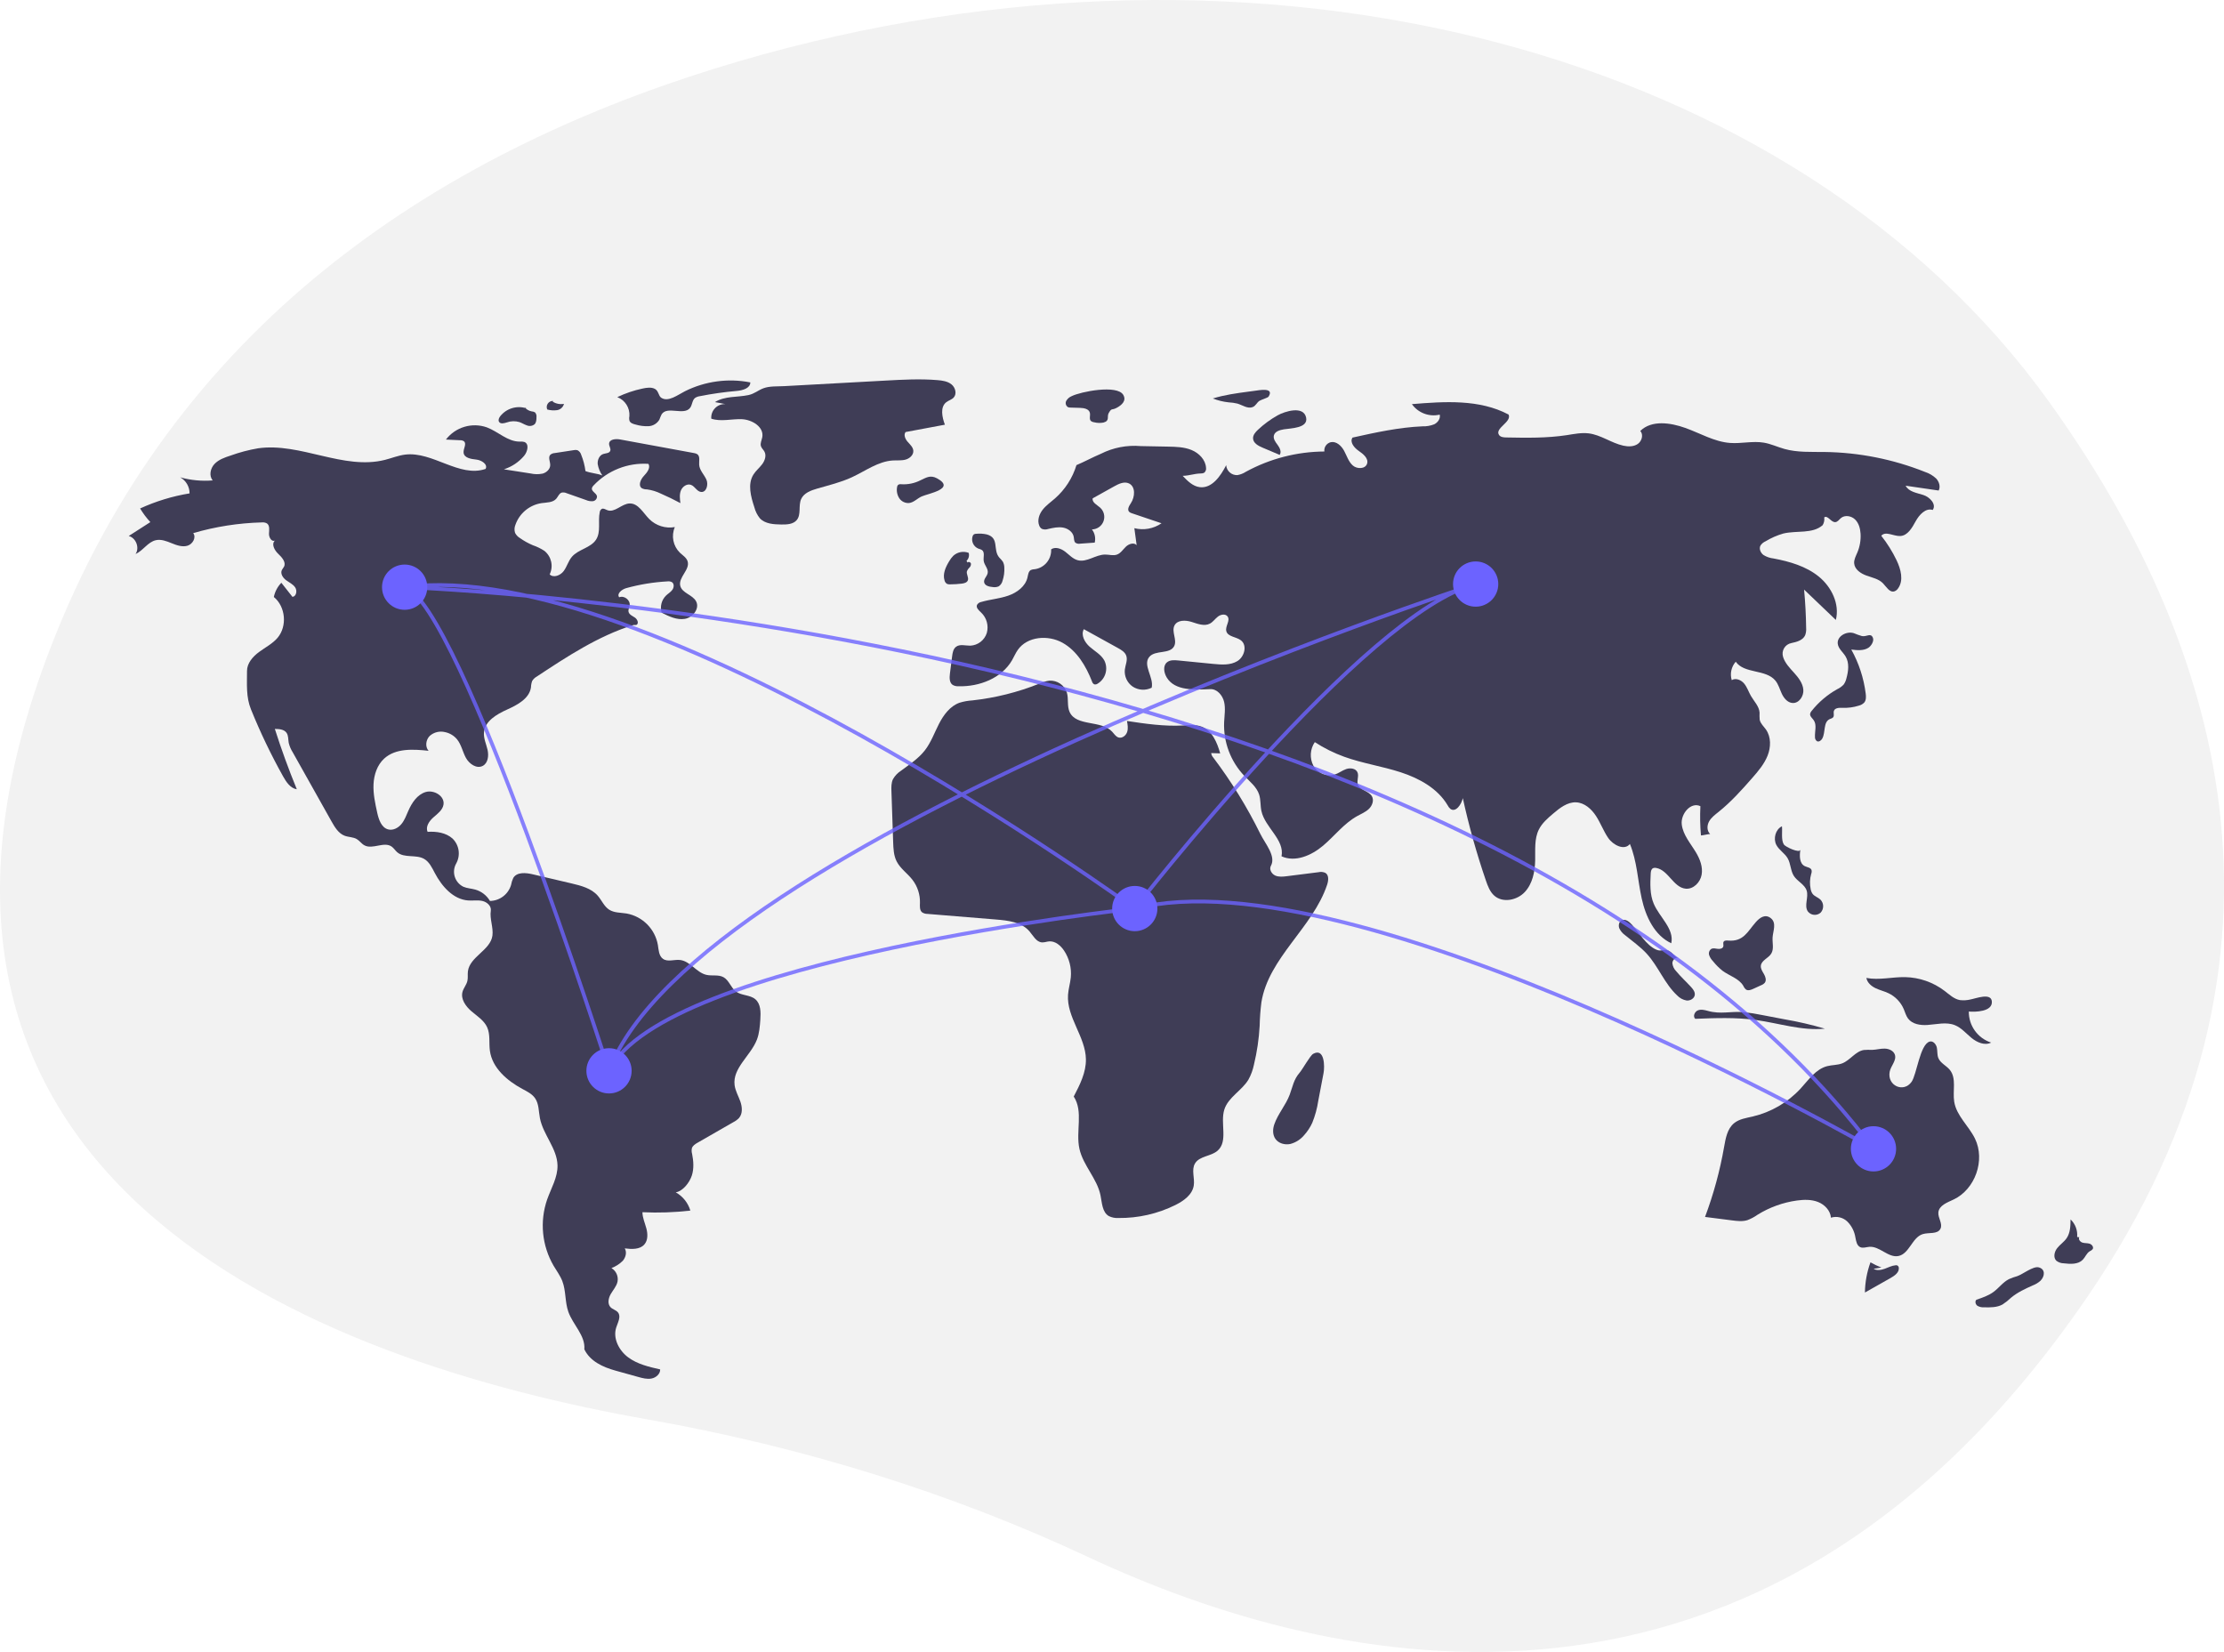
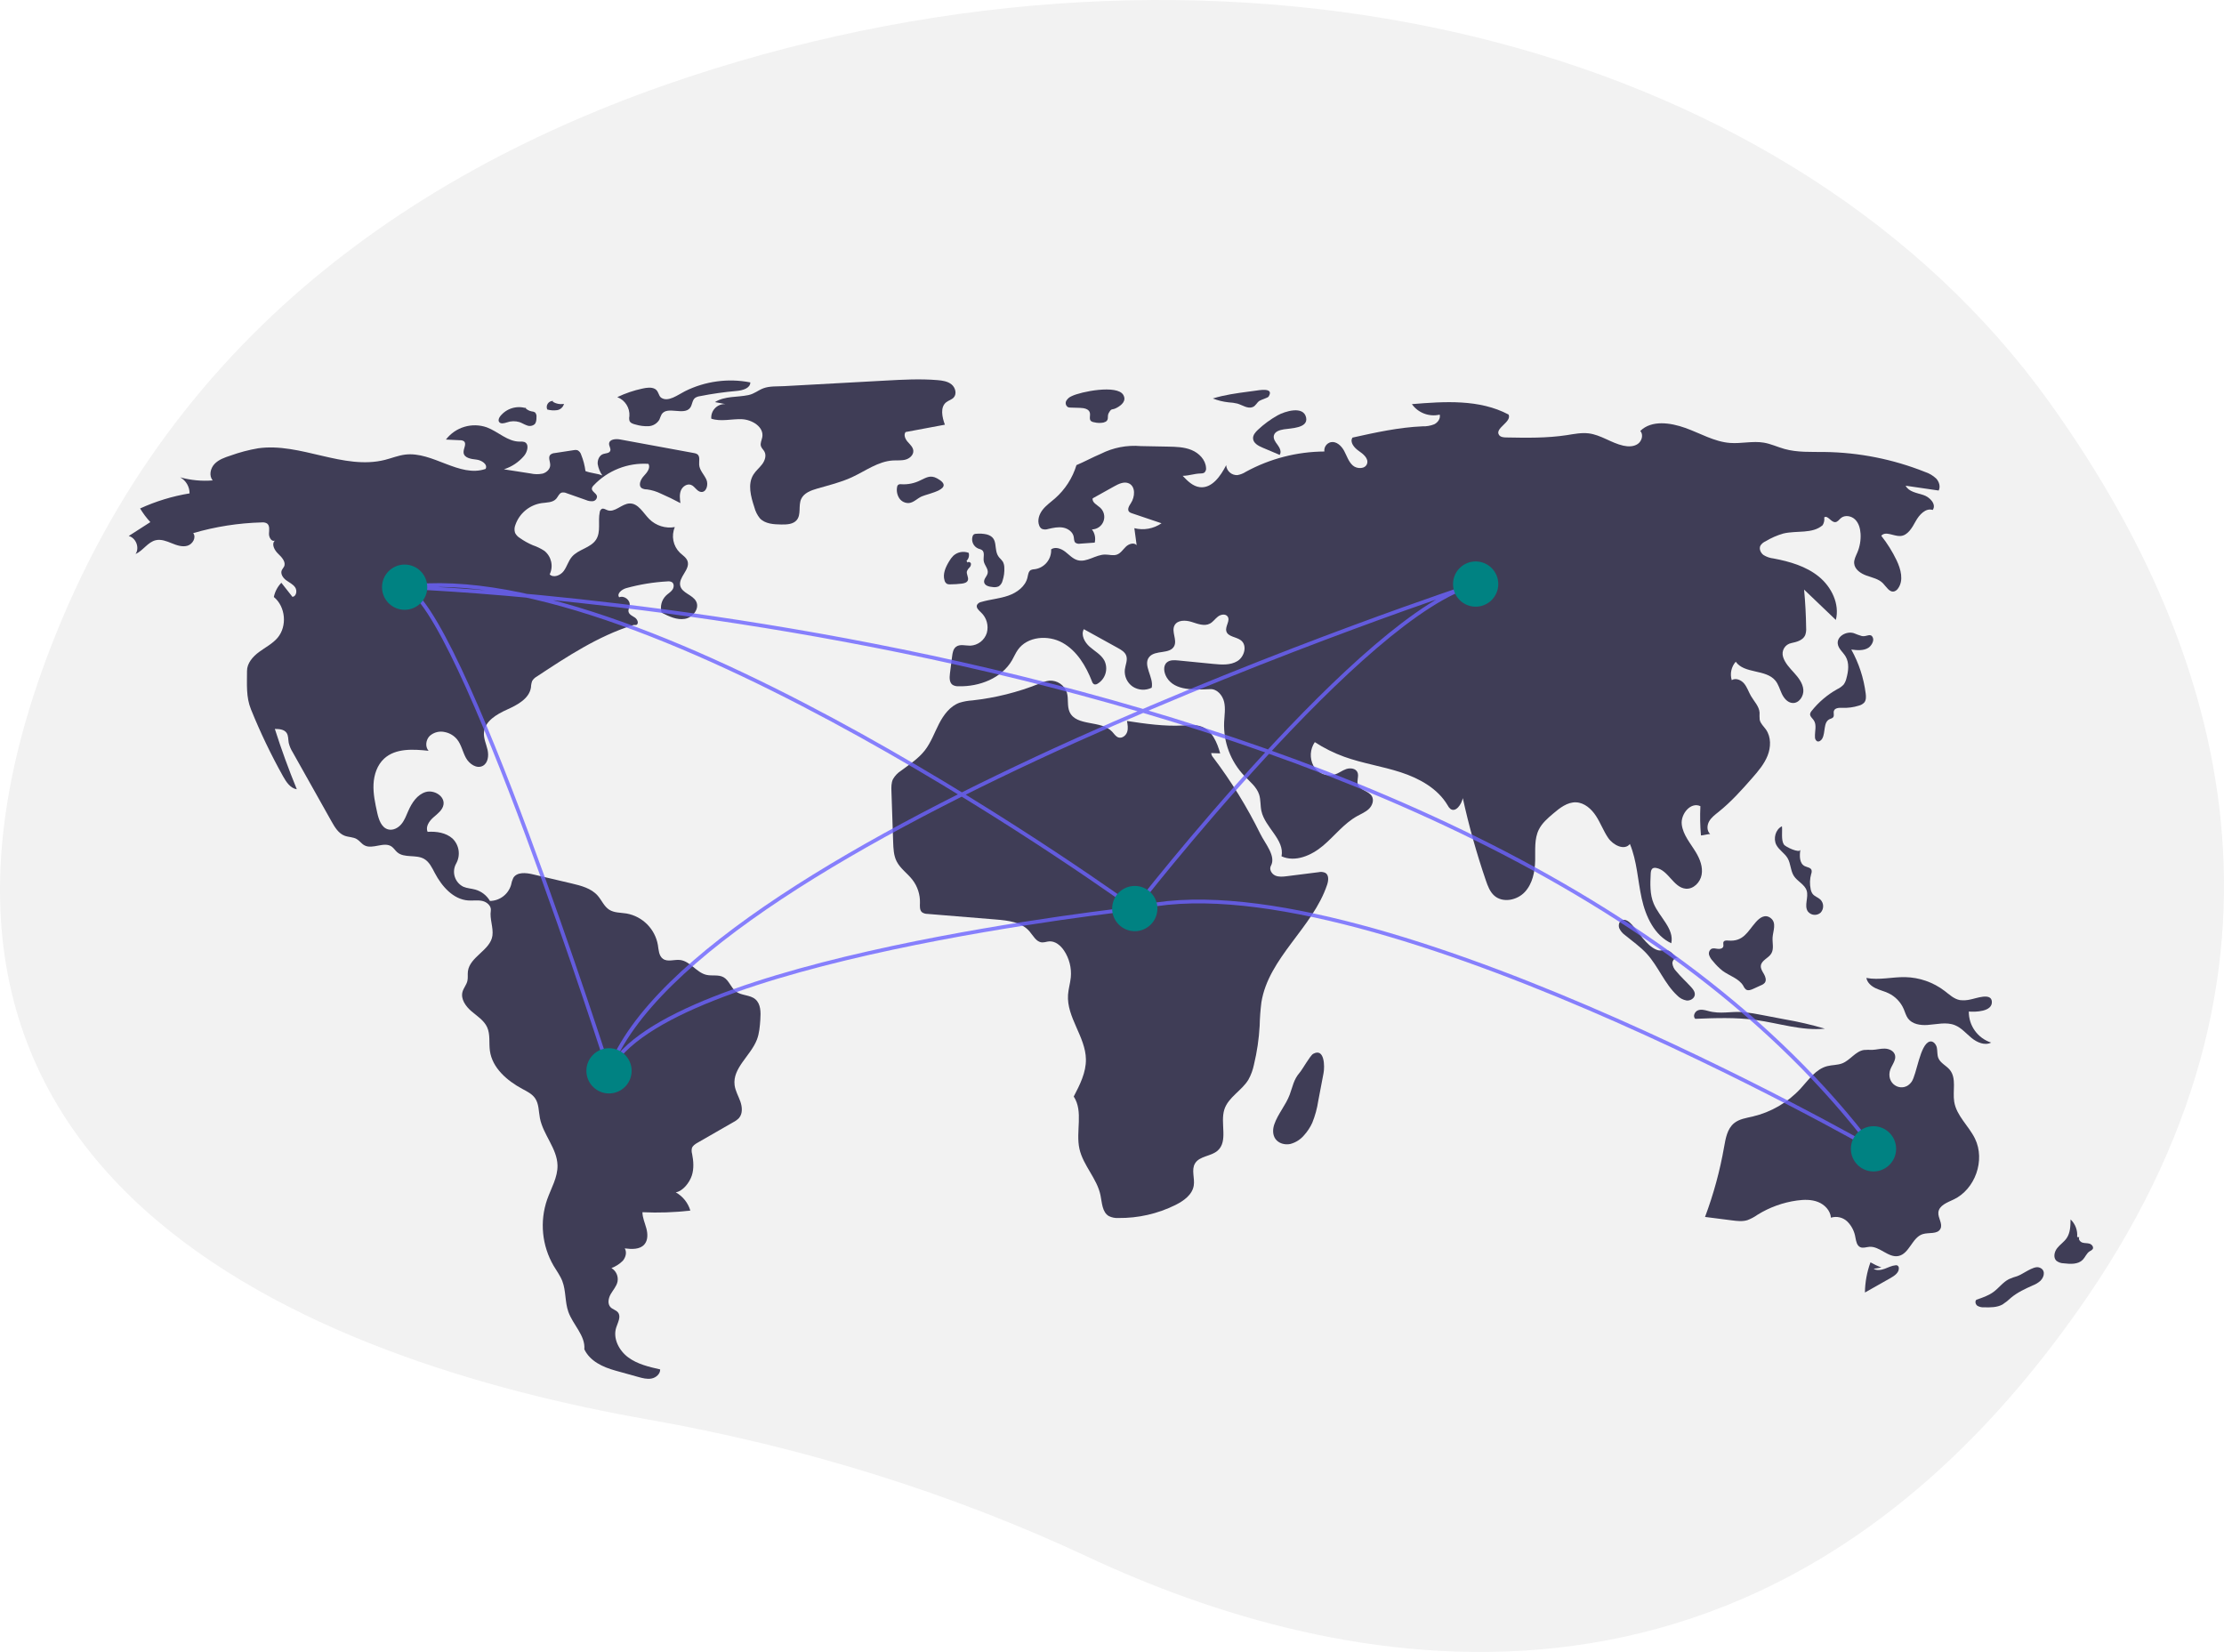
<svg xmlns="http://www.w3.org/2000/svg" data-name="Layer 1" width="1176.606" height="873.979" viewBox="0 0 1176.606 873.979">
  <path d="M1095.664,225.463C962.121,39.632,680.019-35.748,402.58,45.439,255.907,88.36,114.487,174.358,44.402,340.88-80.881,638.554,182.167,733.624,354.172,763.924c83.172,14.651,161.507,39.263,233.089,72.771C716.045,896.979,944,950.398,1115.894,699.286,1240.482,517.28,1184.616,349.244,1095.664,225.463Z" transform="translate(-11.69692 -13.01074)" fill="#f2f2f2" />
  <path d="M321.429,262.228a34.385,34.385,0,0,0-2.248-8.605,3.895,3.895,0,0,0-1.98-2.439,4.08,4.08,0,0,0-1.965-.022l-10.087,1.544a3.867,3.867,0,0,0-2.302.894c-1.314,1.382-.02,3.607-.06,5.513-.045,2.143-1.95,3.883-4.015,4.459a15.177,15.177,0,0,1-6.38-.079l-14.105-2.192a23.256,23.256,0,0,0,10.671-7.121c1.856-2.199,2.844-6.304.161-7.345a6.585,6.585,0,0,0-2.45-.197c-6.391.05-11.419-5.286-17.402-7.533a19.241,19.241,0,0,0-21.655,6.455l7.514.362a3.335,3.335,0,0,1,2.001.534c1.647,1.353-.401,3.952-.169,6.07.301,2.752,3.956,3.34,6.711,3.619s6.25,2.517,4.925,4.948c-13.847,4.769-27.937-9.323-42.479-7.588-3.68.439-7.156,1.885-10.749,2.794-21.951,5.554-44.644-9.264-67.068-6.126a85.163,85.163,0,0,0-14.64,3.861c-3.052,1.002-6.235,2.085-8.453,4.409s-3.061,6.298-.961,8.729a49.126,49.126,0,0,1-17.216-1.636,9.645,9.645,0,0,1,4.959,8.5A102.145,102.145,0,0,0,85.821,282.014a44.073,44.073,0,0,0,5.416,7.215l-11.445,7.353c3.867.974,5.866,6.247,3.617,9.54,4.009-1.784,6.494-6.398,10.782-7.333,2.809-.613,5.667.536,8.331,1.616s5.593,2.126,8.352,1.316,4.793-4.387,3.04-6.666a142.719,142.719,0,0,1,36.253-5.664,4.547,4.547,0,0,1,2.746.521c1.598,1.109,1.178,3.504,1.092,5.447s1.429,4.497,3.165,3.621c-2.043,1.772-.297,5.108,1.664,6.971s4.323,4.434,3.123,6.858c-.313.633-.845,1.139-1.146,1.777-.89,1.884.523,4.081,2.189,5.332s3.707,2.126,4.864,3.858.632,4.765-1.438,5.007l-5.882-7.469a15.314,15.314,0,0,0-3.974,7.53c6.238,5.099,7.176,15.478,1.954,21.613-2.669,3.135-6.464,5.04-9.776,7.486s-6.377,5.928-6.369,10.045c.014,7.113-.567,13.721,2.099,20.316a312.966,312.966,0,0,0,16.99,35.447c1.681,3.006,3.853,6.301,7.258,6.819q-6.455-15.714-11.621-31.917c2.243.009,4.836.187,6.151,2.004,1.089,1.505.855,3.551,1.193,5.378a16.659,16.659,0,0,0,2.124,4.994L187.123,447.636c1.704,3.034,3.658,6.292,6.913,7.521,2.082.786,4.49.638,6.406,1.769,1.502.887,2.513,2.46,4.044,3.296,4.329,2.361,10.349-2.167,14.394.652,1.157.806,1.893,2.087,2.958,3.01,3.736,3.236,9.865,1.071,14.179,3.485,2.78,1.556,4.22,4.667,5.703,7.486,3.714,7.062,9.723,13.981,17.683,14.543,2.5.177,5.054-.297,7.498.259s4.85,2.689,4.457,5.164c-.673,4.244,1.424,8.891.861,13.151-1.026,7.76-12.032,11.169-12.978,18.939-.207,1.701.117,3.457-.288,5.122-.496,2.041-2.029,3.702-2.574,5.731-1.032,3.844,1.722,7.67,4.748,10.256s6.635,4.816,8.289,8.437c1.748,3.827.89,8.289,1.458,12.457,1.241,9.1,9.102,15.847,17.191,20.197,2.465,1.325,5.111,2.608,6.706,4.908,2.082,3.001,1.875,6.957,2.57,10.543,1.703,8.782,9.095,16.017,9.305,24.96.149,6.356-3.384,12.122-5.495,18.12a42.257,42.257,0,0,0,3.451,35.046c1.579,2.666,3.467,5.18,4.584,8.07,1.993,5.158,1.346,11.02,3.184,16.235,2.43,6.895,9.106,12.589,8.467,19.872,3.031,6.294,9.724,9.387,16.454,11.26l12.062,3.357c2.309.643,4.723,1.291,7.074.825s4.596-2.418,4.535-4.815c-5.915-1.334-12.019-2.752-16.895-6.357s-8.216-10.023-6.366-15.797c.858-2.678,2.683-5.769.948-7.982-.993-1.267-2.81-1.598-3.931-2.753-1.748-1.803-1.147-4.831.109-7.005s3.073-4.116,3.579-6.576a6.861,6.861,0,0,0-3.216-7.138,17.054,17.054,0,0,0,5.97-3.831c1.57-1.793,2.295-4.557,1.06-6.595,3.668.465,7.997.693,10.405-2.113,1.923-2.24,1.79-5.59,1.031-8.442s-2.044-5.624-2.084-8.575a156.267,156.267,0,0,0,25.353-.86,16.439,16.439,0,0,0-7.708-9.654c3.811-.645,7.282-5.207,8.486-8.879s.897-7.673.153-11.465a6.152,6.152,0,0,1-.114-3.004c.429-1.368,1.772-2.202,3.015-2.916l18.914-10.863a11.017,11.017,0,0,0,3.025-2.233c1.982-2.328,1.688-5.841.673-8.725s-2.64-5.595-3.031-8.627c-1.169-9.068,8.538-15.574,11.813-24.109,1.286-3.35,1.548-6.991,1.796-10.57.267-3.844.287-8.31-2.665-10.787-2.829-2.375-7.251-1.845-10.211-4.054-2.714-2.025-3.651-5.958-6.616-7.594-2.693-1.486-6.07-.541-9.065-1.239-5.274-1.23-8.592-7.308-13.978-7.871-3.039-.318-6.478,1.168-8.969-.602-2.195-1.559-2.283-4.694-2.7-7.353a20.536,20.536,0,0,0-16.575-16.628c-3.133-.502-6.544-.312-9.209-2.033-2.699-1.744-3.937-5.008-6.057-7.422-3.417-3.891-8.798-5.274-13.84-6.459l-20.506-4.821c-3.64-.856-8.332-1.31-10.286,1.879a14.738,14.738,0,0,0-1.217,3.827,11.85,11.85,0,0,1-11.144,8.388,13.179,13.179,0,0,0-7.772-6.013c-2.079-.579-4.305-.644-6.288-1.496a8.833,8.833,0,0,1-3.833-12.253,10.995,10.995,0,0,0-1.879-13.225c-3.487-3.131-8.532-3.887-13.207-3.574-1.225-2.672.823-5.687,3.03-7.629s4.886-3.851,5.366-6.751c.756-4.561-5.064-8.026-9.483-6.666s-7.24,5.652-9.104,9.883c-1.07,2.428-1.979,4.984-3.667,7.031s-4.405,3.513-6.975,2.856c-3.639-.93-5.044-5.253-5.849-8.921-1.081-4.922-2.167-9.912-1.941-14.946s1.923-10.203,5.635-13.61c6.049-5.553,15.328-5.009,23.491-4.123-1.929-2.173-1.452-5.835.612-7.881a8.96,8.96,0,0,1,8.121-1.995,11.191,11.191,0,0,1,6.291,3.762c2.32,2.828,2.979,6.647,4.733,9.857s5.696,5.948,8.923,4.226c2.787-1.488,3.23-5.353,2.536-8.435s-2.167-6.08-1.916-9.229c.479-6.01,6.709-9.627,12.206-12.102S291.737,382.615,292.608,376.65a10.73,10.73,0,0,1,.652-3.42,6.709,6.709,0,0,1,2.461-2.315c16.044-10.603,32.355-21.335,50.692-27.129.954-.301,1.066.034,2.038-.203,1.361-.786.459-2.962-.846-3.838s-3.048-1.549-3.379-3.085c-.243-1.129.422-2.238.595-3.381.425-2.807-2.933-5.399-5.541-4.276-1.473-1.951,1.442-4.217,3.798-4.866a103.15,103.15,0,0,1,21.67-3.54,3.903,3.903,0,0,1,2.466.419c1.231.853,1.074,2.808.201,4.025s-2.229,1.981-3.316,3.011a9.053,9.053,0,0,0-2.348,9.105c3.826,1.946,7.986,3.95,12.223,3.264s7.999-5.447,6.007-9.249c-1.855-3.541-7.426-4.34-8.384-8.221-1.122-4.544,5.31-8.585,3.862-13.035-.635-1.949-2.577-3.097-4.068-4.504a12.221,12.221,0,0,1-2.674-13.552,15.419,15.419,0,0,1-13.523-4.232c-3.234-3.264-5.815-8.414-10.408-8.267-4.215.134-7.845,5.051-11.786,3.551-.97-.369-1.992-1.12-2.931-.68a2.422,2.422,0,0,0-1.093,1.815c-1.002,4.788.721,10.244-1.888,14.382-2.84,4.503-9.409,5.127-12.852,9.187-1.869,2.204-2.593,5.174-4.311,7.498s-5.364,3.801-7.425,1.776a10.235,10.235,0,0,0-2.78-12.445,27.309,27.309,0,0,0-6.141-2.987,36.422,36.422,0,0,1-6.861-3.824,6.758,6.758,0,0,1-2.519-2.695,6.141,6.141,0,0,1,.172-4.262,17.426,17.426,0,0,1,13.867-11.494c2.745-.373,5.94-.242,7.756-2.333.961-1.107,1.465-2.78,2.861-3.229a4.219,4.219,0,0,1,2.641.325l10.245,3.606a7.191,7.191,0,0,0,3.65.604,2.474,2.474,0,0,0,2.14-2.6c-.327-1.701-2.945-2.518-2.707-4.234a2.827,2.827,0,0,1,.857-1.441,36.629,36.629,0,0,1,29.051-11.472c1.293,2.124-.752,4.639-2.454,6.452s-3.069,5.052-1.011,6.448a5.643,5.643,0,0,0,2.728.614,23.819,23.819,0,0,1,7.261,2.202q5.311,2.311,10.417,5.057c-.301-2.245-.588-4.609.263-6.708s3.269-3.745,5.381-2.928c2.036.788,3.079,3.483,5.248,3.73,2.893.329,4.034-3.944,2.826-6.593s-3.6-4.867-3.8-7.772c-.135-1.96.611-4.39-.954-5.576a4.26,4.26,0,0,0-1.847-.648l-39.084-7.192c-2.321-.427-5.674-.1-5.777,2.258-.057,1.316,1.118,2.618.597,3.828-.556,1.291-2.381,1.173-3.711,1.63-2.063.709-3.098,3.158-2.9,5.331a14.834,14.834,0,0,0,2.448,6.008C327.82,263.487,323.971,263.291,321.429,262.228Z" transform="translate(-11.69692 -13.01074)" fill="#3f3d56" />
  <path d="M290.244,229.051a12.656,12.656,0,0,0-13.902,4.164c-.644.847-1.184,2.015-.645,2.933.772,1.315,2.741.796,4.192.325a10.549,10.549,0,0,1,6.621-.158c1.363.468,2.581,1.295,3.95,1.745a3.978,3.978,0,0,0,4.056-.593c.939-.958.998-2.447 1-3.788a3.047,3.047,0,0,0-.776-2.504,3.981,3.981,0,0,0-1.796-.531,6.185,6.185,0,0,1-3.619-2.115" transform="translate(-11.69692 -13.01074)" fill="#3f3d56" />
  <path d="M304.337,225.127a3.22,3.22,0,0,0-3.112,4.534,13.05,13.05,0,0,0,5.203.339,4.447,4.447,0,0,0,3.637-3.334,8.372,8.372,0,0,1-5.928-1.132" transform="translate(-11.69692 -13.01074)" fill="#3f3d56" />
  <path d="M351.62,218.574a59.853,59.853,0,0,0-13.342,4.532,10.024,10.024,0,0,1,6.402,10.068,5.243,5.243,0,0,0,.061,2.489c.49,1.188,1.91,1.634,3.158,1.939a20.823,20.823,0,0,0,6.927.884,7.056,7.056,0,0,0,5.734-3.504,24.972,24.972,0,0,1,1.192-2.819c2.992-4.557,11.881.953,15.094-3.451,1.132-1.552,1.028-3.887,2.503-5.116a5.624,5.624,0,0,1,2.574-.982,180.731,180.731,0,0,1,19.548-2.784c3.109-.271,7.162-1.387,7.188-4.508a54.149,54.149,0,0,0-34.541,4.647c-3.85,1.929-8.943,5.985-12.652,3.429-1.389-.957-1.32-3.535-3.231-4.612C356.281,217.686,353.694,218.133,351.62,218.574Z" transform="translate(-11.69692 -13.01074)" fill="#3f3d56" />
  <path d="M389.919,225.736l5.497,1.056a7.124,7.124,0,0,0-7.413,7.72c5.148,1.72,10.761.046,16.184.275s11.733,4.102,10.807,9.451c-.28,1.617-1.214,3.233-.728,4.801.34,1.099,1.31,1.878,1.856,2.89,1.14,2.109.229,4.776-1.21,6.693s-3.374,3.446-4.637,5.483c-3.142,5.067-1.357,11.617.515,17.277a15.231,15.231,0,0,0,2.929,5.849c2.773,2.948,7.292,3.205,11.338,3.264,2.945.043,6.32-.103,8.182-2.385,2.432-2.979.731-7.628,2.332-11.125,1.454-3.176,5.159-4.538,8.515-5.504,6.149-1.77,12.416-3.275,18.229-5.949,7.219-3.32,13.965-8.495,21.899-8.922,2.226-.12,4.507.143,6.651-.467s4.181-2.464,4.019-4.687c-.139-1.9-1.746-3.294-3.002-4.726s-2.242-3.634-1.088-5.149l20.797-3.884c-1.474-4.017-2.623-9.309.765-11.924,1.222-.944,2.859-1.321,3.899-2.461,1.774-1.944.882-5.293-1.166-6.946s-4.816-2.037-7.438-2.255c-9.119-.757-18.29-.257-27.426.244q-26.79,1.468-53.58,2.937c-3.595.197-7.746-.104-11.044,1.123-2.792,1.038-4.776,2.945-7.969,3.614C401.739,223.264,395.252,222.427,389.919,225.736Z" transform="translate(-11.69692 -13.01074)" fill="#3f3d56" />
  <path d="M488.403,269.189a2.212,2.212,0,0,0-1.6.363,2.02,2.02,0,0,0-.521,1.234,8.149,8.149,0,0,0,1.184,5.832,5.711,5.711,0,0,0,5.228,2.506c2.475-.316,4.3-2.427,6.575-3.458,3.507-1.587,18.403-4.061,8.099-9.627-3.551-1.918-5.845-.225-8.644,1.039A19.669,19.669,0,0,1,488.403,269.189Z" transform="translate(-11.69692 -13.01074)" fill="#3f3d56" />
  <path d="M578.653,222.593a5.883,5.883,0,0,0-2.862,2.492,2.514,2.514,0,0,0,.943,3.335,3.752,3.752,0,0,0,1.404.223l4.892.146c2.078.062,4.674.505,5.233,2.508.415,1.487-.513,3.398.606,4.461a3.155,3.155,0,0,0,1.664.649,11.341,11.341,0,0,0,4.929.159c3.56-.955,1.689-3.127,2.81-5.062,1.715-2.96,1.418-1.168,4.441-2.864,2.232-1.253,5.116-3.525,3.253-6.718C602.727,216.368,583.434,220.208,578.653,222.593Z" transform="translate(-11.69692 -13.01074)" fill="#3f3d56" />
  <path d="M675.212,219.802l-2.841.379c-6.406.855-12.848,1.718-19.018,3.641a31.652,31.652,0,0,0,8.329,2.044,25.585,25.585,0,0,1,4.665.663c2.725.811,5.471,2.906,8.104,1.833,1.632-.665,2.165-2.365,3.517-3.266.934-.622,4.475-1.629,4.871-2.257C686.04,217.764,677.672,219.474,675.212,219.802Z" transform="translate(-11.69692 -13.01074)" fill="#3f3d56" />
  <path d="M687.686,232.713A53.277,53.277,0,0,0,677.203,240.39c-1.335,1.255-2.698,2.815-2.577,4.643.161,2.429,2.749,3.839,4.991,4.788l9.081,3.845c1.102-1.553.093-3.696-1.045-5.222s-2.492-3.291-1.989-5.128c.574-2.095,3.129-2.81,5.271-3.171,3.491-.588,12.907-.541,11.776-6.167C701.378,227.35,691.19,230.754,687.686,232.713Z" transform="translate(-11.69692 -13.01074)" fill="#3f3d56" />
  <path d="M685.86,607.84c-.865,2.503-.947,5.451.549,7.637,1.678,2.452,5.036,3.366,7.942,2.744a14.307,14.307,0,0,0,7.374-4.741,25.392,25.392,0,0,0,4.241-6.504,50.767,50.767,0,0,0,3.144-11.502l2.82-14.804c.63-3.309.606-13.452-5.475-10.147-1.661.903-5.508,8.031-7.249,10.053-3.138,3.643-3.553,7.178-5.205,11.592C691.931,597.695,687.773,602.303,685.86,607.84Z" transform="translate(-11.69692 -13.01074)" fill="#3f3d56" />
  <path d="M1007.042,683.597a44.332,44.332,0,0,1-5.778-2.751,48.707,48.707,0,0,0-2.929,15.965l13.616-7.705c2.048-1.159,4.37-2.769,4.326-5.123a1.621,1.621,0,0,0-.753-1.474,1.836,1.836,0,0,0-.955-.112c-2.019.168-3.86,1.162-5.764,1.853s-4.132,1.056-5.879.031" transform="translate(-11.69692 -13.01074)" fill="#3f3d56" />
  <path d="M1078.869,688.172a29.472,29.472,0,0,0-4.366,1.567c-3.125,1.59-5.25,4.609-8.062,6.703-2.691,2.004-5.93,3.104-9.11,4.174-.935.827-.506,2.492.51,3.218a6.315,6.315,0,0,0,3.596.808c3.303.073,6.784.105,9.677-1.491a30.518,30.518,0,0,0,4.556-3.616c3.383-2.823,7.446-4.685,11.467-6.485a13.162,13.162,0,0,0,3.997-2.39c2.527-2.49,2.705-6.331-.939-7.178C1087.251,682.798,1081.672,687.265,1078.869,688.172Z" transform="translate(-11.69692 -13.01074)" fill="#3f3d56" />
  <path d="M1110.605,667.441a11.359,11.359,0,0,0-3.475-9.307c-.037,3.428-.141,7.079-2.069,9.914-1.374,2.02-3.527,3.384-5.032,5.307s-2.173,4.973-.408,6.661a6.615,6.615,0,0,0,3.92,1.35c3.514.414,7.581.644,10.045-1.894,1.345-1.386,1.999-3.438,3.64-4.456a4.429,4.429,0,0,0,1.597-1.143c.677-1.077-.399-2.496-1.611-2.884s-2.547-.206-3.764-.574-2.335-1.738-1.71-2.846" transform="translate(-11.69692 -13.01074)" fill="#3f3d56" />
  <path d="M1054.2,541.77a15.795,15.795,0,0,1-5.636.332c-3.128-.575-5.563-2.933-8.088-4.866A35.677,35.677,0,0,0,1019.63,529.953c-6.863-.13-13.789,1.73-20.529.433.44,2.449,2.536,4.286,4.772,5.378s4.704,1.641,6.951,2.711a16.597,16.597,0,0,1,8.039,8.363c.724,1.689,1.179,3.528,2.275,5.003,2.241,3.015,6.488,3.677,10.236,3.43,4.887-.321,9.991-1.727,14.537.094,3.478,1.393,5.967,4.437,8.871,6.804s6.994,4.124,10.329,2.416a17.075,17.075,0,0,1-11.814-16.43c3.27.301,12.69.184,12.183-5.373C1065.05,538.072,1057.008,541.262,1054.2,541.77Z" transform="translate(-11.69692 -13.01074)" fill="#3f3d56" />
  <path d="M1011.417,580.087c.581-3.185,3.757-5.997,2.767-9.08-.684-2.132-3.156-3.184-5.394-3.237s-4.437.614-6.675.677a32.53,32.53,0,0,0-4.371.062c-4.442.73-7.181,5.387-11.367,7.042-2.546,1.007-5.406.814-8.053,1.51-6.01,1.58-9.813,7.259-14.014,11.838a50.011,50.011,0,0,1-25.384,14.804c-3.417.791-7.09,1.297-9.807,3.517-3.597,2.939-4.482,7.977-5.282,12.552a207.333,207.333,0,0,1-10.093,37.051l14.27,1.822c2.713.346,5.524.685,8.139-.118a23.628,23.628,0,0,0,5.353-2.852,53.442,53.442,0,0,1,20.879-7.537c3.737-.513,7.655-.607,11.162.782s6.516,4.539,6.809,8.3a8.767,8.767,0,0,1,8.762,2.131,15.231,15.231,0,0,1,4.183,8.351c.376,1.952.752,4.292,2.564,5.111,1.478.668,3.173-.051,4.79-.181,5.486-.439,10.039,5.958,15.432,4.857,5.784-1.181,7.203-9.843,12.846-11.578,3.241-.996,7.786.215,9.338-2.799,1.368-2.657-1.361-5.723-1.08-8.698.346-3.663,4.667-5.218,7.998-6.781,11.484-5.389,16.934-20.845,11.369-32.245-3.297-6.754-9.785-12.071-10.983-19.491-.922-5.709,1.329-12.366-2.311-16.859-1.852-2.286-4.987-3.548-6.088-6.275-.694-1.717-.415-3.665-.788-5.479s-1.956-3.711-3.747-3.241c-5.199,1.365-6.858,17.425-9.641,21.327C1018.77,591.302,1010.084,587.395,1011.417,580.087Z" transform="translate(-11.69692 -13.01074)" fill="#3f3d56" />
  <path d="M915.322,547.838c-1.777-.498-3.717-.989-5.419-.277s-2.696,3.211-1.33,4.451c10.688-.416,21.442-.83,32.04.622,12.21,1.672,24.294,5.815,36.558,4.596a186.054,186.054,0,0,0-21.326-4.949l-12.006-2.293a92.83,92.83,0,0,0-9.749-1.506C927.241,547.916,922.057,549.726,915.322,547.838Z" transform="translate(-11.69692 -13.01074)" fill="#3f3d56" />
  <path d="M926.023,510.612c-.887-.074-1.986-.138-2.445.625-.439.729.063,1.692-.172,2.509-.322,1.117-1.785,1.402-2.937,1.25s-2.398-.516-3.419.039a2.898,2.898,0,0,0-1.121,3.292,8.475,8.475,0,0,0,1.976,3.15,32.185,32.185,0,0,0,5.128,5.143c3.674,2.712,8.65,4.018,10.964,7.955a5.278,5.278,0,0,0,1.464,1.971c1.111.704,2.559.168,3.755-.378l4.192-1.915a4.762,4.762,0,0,0,1.96-1.333c.958-1.299.369-3.147-.434-4.547s-1.833-2.849-1.66-4.454c.308-2.862,3.987-3.956,5.5-6.405,1.525-2.468.532-5.648.708-8.544.206-3.387,2.334-7.792-1.09-10.323-2.91-2.151-5.691-.163-7.78,2.211C936.205,505.866,934.122,511.288,926.023,510.612Z" transform="translate(-11.69692 -13.01074)" fill="#3f3d56" />
  <path d="M951.468,460.009c1.431,2.74,4.415,4.376,5.975,7.044,1.692,2.893,1.499,6.63,3.334,9.434,1.883,2.877,5.672,4.404,6.728,7.675,1.153,3.572-1.463,7.913.622,11.034a4.632,4.632,0,0,0,6.794.624,4.984,4.984,0,0,0-.206-6.954c-1.234-1.126-3.007-1.612-4.038-2.927a6.141,6.141,0,0,1-1.046-2.546,16.669,16.669,0,0,1,.262-7.989,3.555,3.555,0,0,0,.201-2.09c-.464-1.349-2.29-1.444-3.572-2.07-2.911-1.421-2.841-5.53-2.332-8.729-.339,2.13-7.926-1.493-8.72-2.699-1.578-2.397-.719-7.02-1.032-9.669C951.032,451.791,949.718,456.659,951.468,460.009Z" transform="translate(-11.69692 -13.01074)" fill="#3f3d56" />
  <path d="M875.031,502.171c-1.4-1.568-3.51-3.208-5.387-2.262-1.432.721-1.826,2.703-1.265,4.205a9.257,9.257,0,0,0,3.055,3.642c3.913,3.227,8.126,6.139,11.539,9.89,6.108,6.713,9.344,15.77,15.987,21.954a8.967,8.967,0,0,0,5.034,2.724c1.935.18,4.109-1.059,4.331-2.99.183-1.591-.926-3.014-2.009-4.193-2.581-2.807-5.406-5.391-7.842-8.323a6.994,6.994,0,0,1-2.004-4.186c-.012-1.579,1.428-3.232,2.958-2.841-1.861-.476-3.241-3.576-5.972-4.159-2.282-.487-2.835.926-5.551-.239C882.724,513.172,878.659,506.233,875.031,502.171Z" transform="translate(-11.69692 -13.01074)" fill="#3f3d56" />
  <path d="M996.764,349.525a42.899,42.899,0,0,1-4.377-1.563c-3.847-1.155-8.936,1.673-8.423,5.656.341,2.647,2.804,4.431,4.164,6.727,2.017,3.404,1.479,7.722.419,11.535a9.017,9.017,0,0,1-1.455,3.282A11.116,11.116,0,0,1,983.644,377.64a46.103,46.103,0,0,0-13.49,11.46,3.303,3.303,0,0,0-.815,1.536c-.183,1.345,1.168,2.325,1.933,3.446,1.698,2.492.471,5.845.638,8.855a2.504,2.504,0,0,0,1.055,2.197c1.023.52,2.236-.363,2.791-1.368,1.841-3.335.454-8.687,3.907-10.295.653-.304,1.445-.432,1.881-1.006.691-.91.024-2.258.375-3.346.526-1.633,2.76-1.707,4.475-1.634a25.398,25.398,0,0,0,8.724-1.161,5.807,5.807,0,0,0,2.888-1.672c1.032-1.288.941-3.12.734-4.758a64.492,64.492,0,0,0-7.62-23.25c3.033.387,6.333.723,8.95-.858,1.466-.885,3.223-3.532,2.496-5.334C1001.418,347.603,999.341,350.001,996.764,349.525Z" transform="translate(-11.69692 -13.01074)" fill="#3f3d56" />
  <path d="M607.915,394.431c.363,1.947.72,3.997.082,5.871s-2.645,3.441-4.54,2.867c-1.471-.446-2.32-1.925-3.365-3.052-5.808-6.27-18.912-2.64-22.5-10.397-1.464-3.166-.469-6.959-1.468-10.301a9.169,9.169,0,0,0-9.285-6.308,19.08,19.08,0,0,0-5.343,1.595,134.727,134.727,0,0,1-35.401,8.854,29.087,29.087,0,0,0-6.802,1.238c-4.988,1.808-8.396,6.432-10.821,11.151s-4.216,9.827-7.468,14.019c-3.417,4.406-8.206,7.491-12.673,10.828a12.93,12.93,0,0,0-4.181,4.382c-.968,1.988-.914,4.301-.839,6.511l.913,26.844c.117,3.453.265,7.029,1.81,10.119,1.93,3.858,5.742,6.386,8.386,9.794a19.183,19.183,0,0,1,3.98,12.251c-.056,1.777-.233,3.879,1.151,4.995a5.062,5.062,0,0,0,2.83.814l36.312,2.972c6.387.523,13.466,1.382,17.637,6.249,1.968,2.297,3.549,5.6,6.564,5.846,1.293.106,2.551-.425,3.845-.528,3.263-.258,6.13,2.218,7.939,4.946a21.943,21.943,0,0,1,3.525,14.08c-.297,3.112-1.261,6.137-1.469,9.256-.791,11.868,9.269,22.179,9.464,34.071.115,6.995-3.206,13.531-6.444,19.733,5.225,7.916.947,18.457,3.027,27.711,1.974,8.78,9.294,15.653,11.118,24.465.835,4.034.883,8.998,4.441,11.076a10.122,10.122,0,0,0,5.025,1.006,66.242,66.242,0,0,0,30.165-6.867c4.399-2.183,8.957-5.441,9.725-10.291.62-3.911-1.364-8.286.655-11.693,2.379-4.015,8.473-3.697,11.974-6.784,5.679-5.008,1.251-14.56,3.551-21.773,2.068-6.484,9.187-9.929,12.716-15.748a27.986,27.986,0,0,0,2.955-8.009,114.243,114.243,0,0,0,3.007-20.426,122.436,122.436,0,0,1,.924-12.511c3.805-23.638,27.173-39.466,34.76-62.174.725-2.169,1.065-5.057-.864-6.284a5.525,5.525,0,0,0-3.674-.385l-16.739,2.11c-2.079.262-4.283.507-6.192-.356s-3.278-3.279-2.265-5.114c2.843-5.15-3.005-11.657-5.603-16.935a249.894,249.894,0,0,0-24.885-40.357,4.102,4.102,0,0,1-1.091-2.369l4.751.158c-1.604-5.754-4.25-12.051-9.841-14.156-3.15-1.186-6.639-.776-10-.592C627.764,397.358,617.443,395.904,607.915,394.431Z" transform="translate(-11.69692 -13.01074)" fill="#3f3d56" />
  <path d="M637.399,264.755c2.519,2.675,5.342,5.512,8.987,5.978,6.438.824,11.067-5.834,14.014-11.617a5.676,5.676,0,0,0,5.923,5.251,11.693,11.693,0,0,0,4.455-1.742,87.765,87.765,0,0,1,41.579-10.748,4.49,4.49,0,0,1,3.429-4.936c2.955-.586,5.618,1.969,7.043,4.624s2.315,5.731,4.58,7.718,6.65,1.9,7.545-.977c.859-2.762-2.019-5.118-4.409-6.746s-4.91-4.642-3.301-7.046c12.213-2.704,24.502-5.417,37-5.955a15.494,15.494,0,0,0,6.228-1.073c1.906-.935,3.421-3.058,2.908-5.119a14.104,14.104,0,0,1-14.718-5.552c17.341-1.431,35.785-2.651,51.153,5.509,1.844,3.959-7.555,7.253-5.04,10.824.802,1.139,2.409,1.272,3.802,1.298,10.679.198,21.421.393,31.98-1.22,3.859-.589,7.756-1.421,11.63-.943,6.453.796,11.972,5.101,18.32,6.505,2.584.571,5.481.591,7.659-.912s3.114-4.925,1.329-6.878c5.977-5.858,15.897-4.406,23.783-1.602s15.355,7.327,23.701,7.953c5.985.448,12.053-1.162,17.966-.138,3.716.643,7.175,2.296,10.807,3.312,6.869,1.921,14.136,1.515,21.268,1.608a149.022,149.022,0,0,1,53.106,10.553,15.789,15.789,0,0,1,5.904,3.488c1.573,1.685,2.376,4.303,1.318,6.351l-17.473-2.553c1.646,3.241,5.905,3.793,9.364,4.911s7.045,4.938,4.966,7.92c-3.748-1.193-7.144,2.554-9.037,6.001s-4.2,7.576-8.127,7.786c-3.517.188-7.77-2.806-10.062-.133a68.629,68.629,0,0,1,8.085,12.927c2.265,4.718,3.878,10.663.817,14.908a3.864,3.864,0,0,1-2.066,1.602c-2.5.633-4.124-2.425-5.917-4.279-2.259-2.336-5.676-2.997-8.735-4.093s-6.282-3.25-6.521-6.491c-.149-2.016.916-3.891,1.7-5.754a22.17,22.17,0,0,0,1.684-9.944c-.172-2.735-.939-5.581-2.903-7.492s-5.356-2.517-7.465-.767c-.984.817-1.773,2.123-3.05,2.172-2.258.086-3.991-3.85-5.808-2.506a6.172,6.172,0,0,1-.839,4.128c-5.421,4.714-13.748,2.72-20.736,4.385a38.921,38.921,0,0,0-9.461,4.132,6.087,6.087,0,0,0-2.704,2.27c-.872,1.695.089,3.866,1.627,4.993a12.917,12.917,0,0,0,5.365,1.831c8.52,1.614,17.163,4.111,23.889,9.583s11.137,14.518,9.009,22.924l-16.801-16.054q.957,10.111,1.086,20.277a9.116,9.116,0,0,1-.533,3.9c-1.198,2.645-4.444,3.536-7.289,4.12a5.709,5.709,0,0,0-4.383,7.315c1.011,3.294,3.531,5.863,5.838,8.422s4.578,5.468,4.88,8.9-2.288,7.302-5.725,7.063c-2.606-.181-4.539-2.514-5.651-4.878s-1.773-4.997-3.443-7.006c-5.055-6.08-16.409-3.475-20.937-9.956a10.241,10.241,0,0,0-2.118,9.746c2.107-1.319,4.991-.093,6.574,1.823s2.33,4.373,3.573,6.525c1.677,2.904,4.347,5.479,4.581,8.825a28.845,28.845,0,0,0,.064,3.795c.416,2.027,2.129,3.483,3.317,5.177,2.764,3.943,2.628,9.359.846,13.833s-4.983,8.212-8.153,11.836c-5.538,6.33-11.189,12.623-17.754,17.88-1.873,1.5-3.873,2.975-5.039,5.072s-1.227,5.041.566,6.636c-1.283.064-3.584.695-4.866.759a113.141,113.141,0,0,1-.293-15.477c-5.063-2.431-10.514,4.079-9.86,9.657s4.688,10.054,7.56,14.88c2.1,3.529,3.662,7.644,2.96,11.69s-4.313,7.779-8.405,7.423c-6.508-.568-9.23-9.91-15.674-10.979a2.633,2.633,0,0,0-1.696.168c-.957.525-1.123,1.805-1.177,2.895-.264,5.349-.492,10.911,1.596,15.843,3.055,7.215,10.946,13.275,9.291,20.933-8.918-4.145-13.554-14.146-15.66-23.752s-2.456-19.691-6.23-28.772c-2.865,3.673-8.888.637-11.507-3.216-2.482-3.653-4.01-7.878-6.419-11.581s-6.097-7.017-10.509-7.221c-4.625-.213-8.637,2.961-12.165,5.96-2.901,2.466-5.879,5.029-7.575,8.439-2.468,4.961-1.822,10.809-1.941,16.349-.129,5.989-1.398,12.307-5.479,16.691s-11.615,5.911-16.117,1.96c-2.35-2.063-3.488-5.145-4.502-8.103A396.684,396.684,0,0,1,785.596,435.269c-.756,3.36-3.707,7.692-6.526,5.712a5.844,5.844,0,0,1-1.504-1.937c-5.258-8.912-14.996-14.258-24.835-17.463s-20.191-4.7-29.92-8.223a75.787,75.787,0,0,1-15.521-7.731,12.207,12.207,0,0,0-.746,12.487c2.158,3.822,7.042,6.033,11.223,4.697,2.16-.69,3.985-2.19,6.129-2.931s5.021-.377,5.958,1.688c.897,1.977-.459,4.368.214,6.432,1.025,3.144,5.766,3.386,7.424,6.247,1.234,2.128.219,4.955-1.543,6.672s-4.111,2.66-6.261,3.855c-6.976,3.879-11.937,10.502-18.034,15.654s-14.699,8.914-21.965,5.609c1.732-8.77-8.715-15.209-10.637-23.939-.633-2.874-.305-5.926-1.208-8.726-1.308-4.054-4.905-6.842-7.856-9.915a38.912,38.912,0,0,1-10.673-28.31c.159-3.608.822-7.275 0-10.792s-3.734-6.921-7.342-6.762c-8.241.364-18.623.977-22.947-6.048-1.543-2.507-2.215-6.18.016-8.101,1.574-1.355,3.897-1.227,5.964-1.024l18.568,1.827c4.343.427,9.037.78,12.764-1.491s5.342-8.297,1.891-10.968c-2.521-1.952-7.039-1.846-7.772-4.949-.61-2.584,2.25-5.517.705-7.677-1.108-1.549-3.598-1.119-5.108.042s-2.604,2.859-4.293,3.738c-2.963,1.542-6.503.074-9.691-.923s-7.461-1.082-9.007,1.879c-1.729,3.311,1.534,7.65-.182,10.968-2.269,4.387-9.953,1.889-13.139,5.663-3.656,4.33,2.488,10.786,1.255,16.318a10.158,10.158,0,0,1-10.007-.562,9.72,9.72,0,0,1-4.201-9.051c.305-2.488,1.603-5.028.733-7.38-.703-1.901-2.612-3.033-4.386-4.013l-18.044-9.971c-1.675,3.108.443,6.96,3.091,9.295s5.967,4.092,7.707,7.164a9.404,9.404,0,0,1-3.539,12.398,2.171,2.171,0,0,1-1.789.312,2.495,2.495,0,0,1-1.16-1.56c-3.184-8.147-7.964-16.18-15.606-20.436s-18.623-3.381-23.634,3.789c-1.19,1.703-1.989,3.644-3.026,5.444-5.509,9.565-17.319,14.095-28.354,13.799a5.63,5.63,0,0,1-3.093-.727c-1.783-1.232-1.703-3.845-1.43-5.995l1.158-9.124c.233-1.832.57-3.857,2.02-5.001,2.044-1.612,4.993-.595,7.596-.632a9.627,9.627,0,0,0,8.738-6.744,10.849,10.849,0,0,0-3.02-10.789c-1.193-1.121-2.795-2.528-2.164-4.039a3.339,3.339,0,0,1,2.342-1.577c4.676-1.358,9.617-1.714,14.215-3.316s9.057-4.88,10.146-9.626c.334-1.454.486-3.216,1.792-3.937a5.374,5.374,0,0,1,2.071-.423,10.078,10.078,0,0,0,8.644-10.506c2.204-1.54,5.291-.407,7.423,1.231s4.014,3.801,6.608,4.507c4.834,1.316,9.506-2.964,14.516-2.984,2.107-.008,4.288.737,6.27.022,2.009-.724,3.209-2.724,4.751-4.202s4.248-2.379,5.672-.787l-1.213-8.982a17.658,17.658,0,0,0,14.371-2.598l-15.672-5.295a3.407,3.407,0,0,1-1.466-.784c-1.139-1.227-.008-3.139.919-4.533,2.216-3.336,2.589-8.832-1.056-10.493-2.488-1.134-5.344.227-7.732,1.559L589.752,276.674c-.363,2.174,2.295,3.407,3.943,4.871a6.611,6.611,0,0,1-4.311,11.552,8.238,8.238,0,0,1,1.471,6.984l-7.696.554a3.334,3.334,0,0,1-2.496-.487c-.823-.731-.712-2.012-.902-3.096-.46-2.617-3.023-4.451-5.638-4.921s-5.291.133-7.88.728a4.703,4.703,0,0,1-3.387-.078,3.382,3.382,0,0,1-1.34-1.691c-1.135-2.753-.074-5.988,1.749-8.342s4.32-4.075,6.561-6.035a38.243,38.243,0,0,0,11.371-17.638c4.237-1.775,8.623-4.187,12.86-5.962a39.35,39.35,0,0,1,21.151-4.098l14.348.274c4.248.081,8.611.185,12.539,1.805s7.379,5.122,7.651,9.362a2.874,2.874,0,0,1-.92,2.627,3.39,3.39,0,0,1-1.814.409C643.05,263.629,641.361,264.616,637.399,264.755Z" transform="translate(-11.69692 -13.01074)" fill="#3f3d56" />
  <path d="M523.036,309.723a4.198,4.198,0,0,0,1.145-4.223,7.853,7.853,0,0,0-8.132,1.536,13.71,13.71,0,0,0-2.179,2.88c-1.885,3.076-3.553,6.75-2.46,10.189a2.894,2.894,0,0,0,1.325,1.812,3.482,3.482,0,0,0,1.544.242,51.761,51.761,0,0,0,6.214-.382c1.266-.155,2.737-.512,3.226-1.69.643-1.548-.914-3.301-.46-4.915a5.369,5.369,0,0,1,1.326-1.899,2.51,2.51,0,0,0,.782-2.107c-.183-.757-1.343-1.187-1.76-.529" transform="translate(-11.69692 -13.01074)" fill="#3f3d56" />
  <path d="M533.806,295.759a17.385,17.385,0,0,0-5.631-.354,2.455,2.455,0,0,0-1.2.273,2.002,2.002,0,0,0-.739,1.071,5.319,5.319,0,0,0,3.097,6.519,6.655,6.655,0,0,1,1.92.772c1.593,1.236.577,3.761.879,5.754.339,2.238,2.505,4.116,2.108,6.345-.313,1.755-2.188,3.146-1.886,4.903.316,1.841,2.652,2.394,4.514,2.541a5.677,5.677,0,0,0,3.198-.367,4.952,4.952,0,0,0,2.018-2.922,18.729,18.729,0,0,0,.944-7.052,6.687,6.687,0,0,0-.795-3.113,17.378,17.378,0,0,0-1.858-2.128C536.806,303.852,540.562,297.663,533.806,295.759Z" transform="translate(-11.69692 -13.01074)" fill="#3f3d56" />
  <path d="M1002.867,620.795S729.666,463.972,612.049,493.686c0,0-249.265,26.825-278.154,85.84,0,0-79.237-247.615-108.125-255.868" transform="translate(-11.69692 -13.01074)" fill="none" stroke="#6c63ff" stroke-miterlimit="10" stroke-width="2" opacity="0.8" />
  <path d="M333.895,579.526C379.704,457.369,792.395,322.007,792.395,322.007,733.793,336.864,612.049,493.686,612.049,493.686S354.53,306.324,225.77,323.657c0,0,567.037,18.571,777.097,297.137" transform="translate(-11.69692 -13.01074)" fill="none" stroke="#6c63ff" stroke-miterlimit="10" stroke-width="2" opacity="0.8" />
-   <circle cx="214.074" cy="310.647" r="11.968" fill="#6c63ff" />
-   <circle cx="322.199" cy="566.515" r="11.968" fill="#6c63ff" />
-   <circle cx="780.698" cy="308.996" r="11.968" fill="#6c63ff" />
-   <circle cx="991.171" cy="607.784" r="11.968" fill="#6c63ff" />
-   <circle cx="600.352" cy="480.675" r="11.968" fill="#6c63ff" />
+   <circle cx="214.074" cy="310.647" r="11.968" fill="#008282" />
+   <circle cx="322.199" cy="566.515" r="11.968" fill="#008282" />
+   <circle cx="780.698" cy="308.996" r="11.968" fill="#008282" />
+   <circle cx="991.171" cy="607.784" r="11.968" fill="#008282" />
+   <circle cx="600.352" cy="480.675" r="11.968" fill="#008282" />
</svg>
